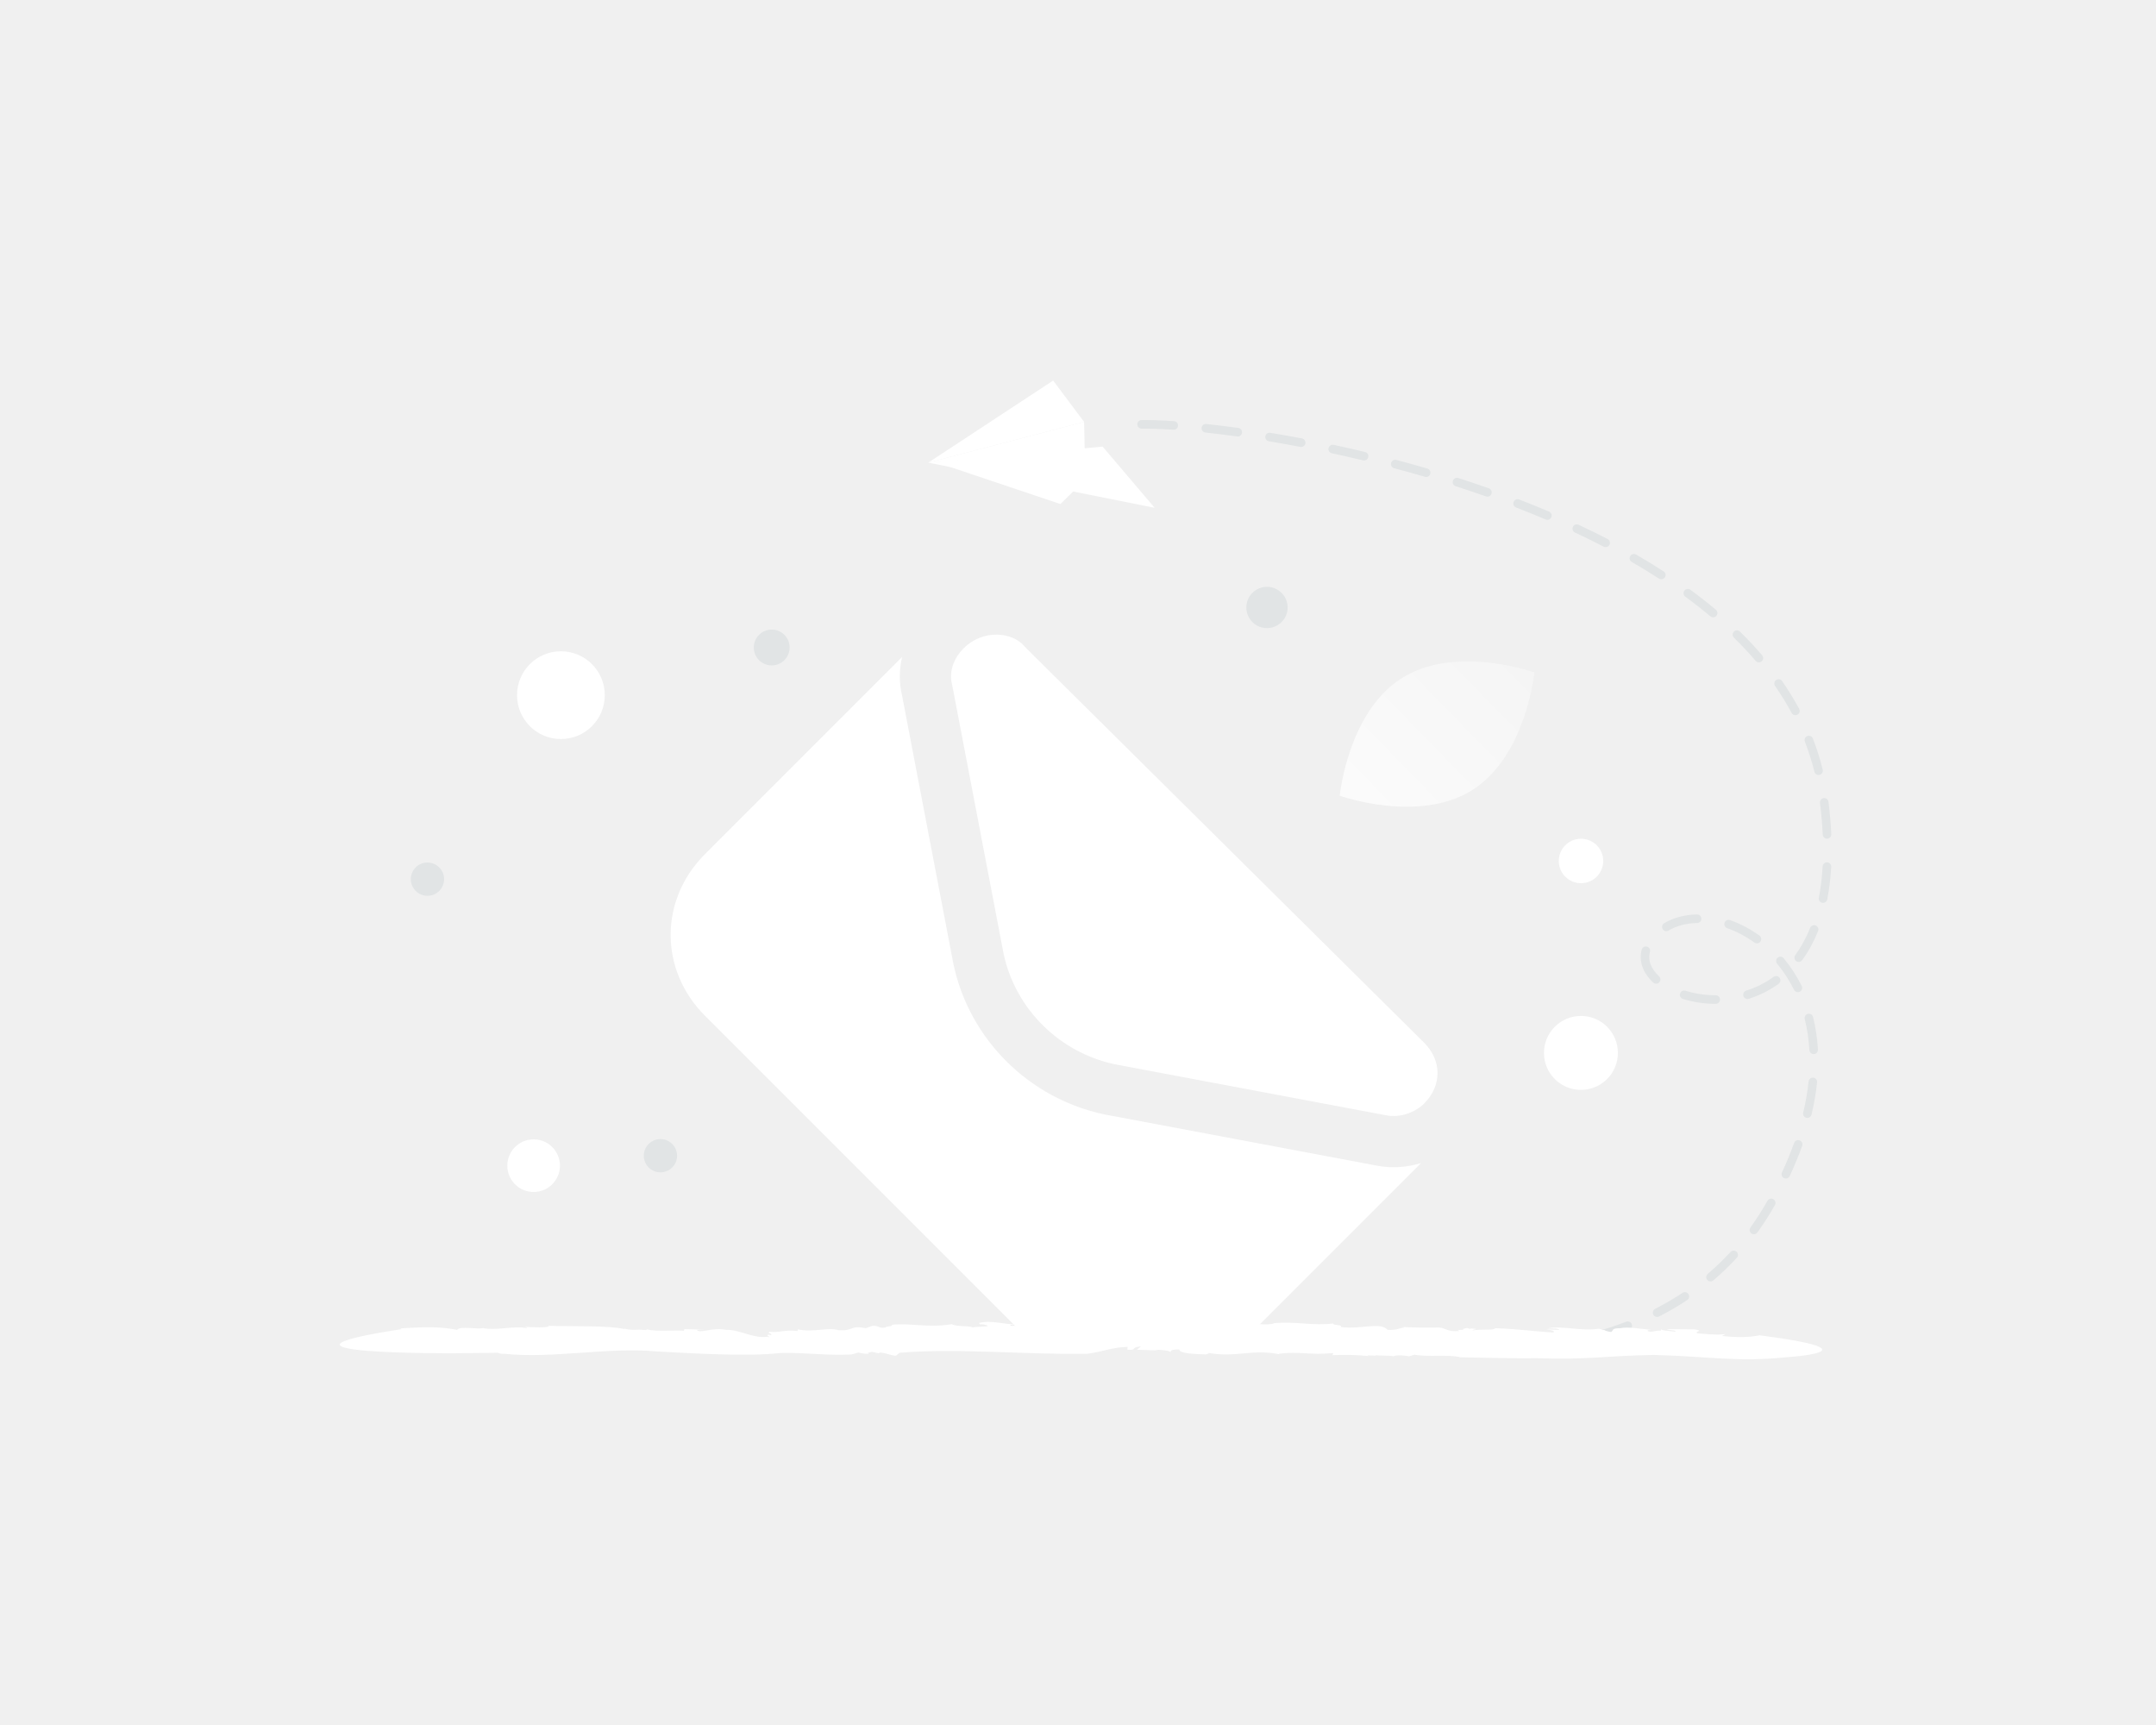
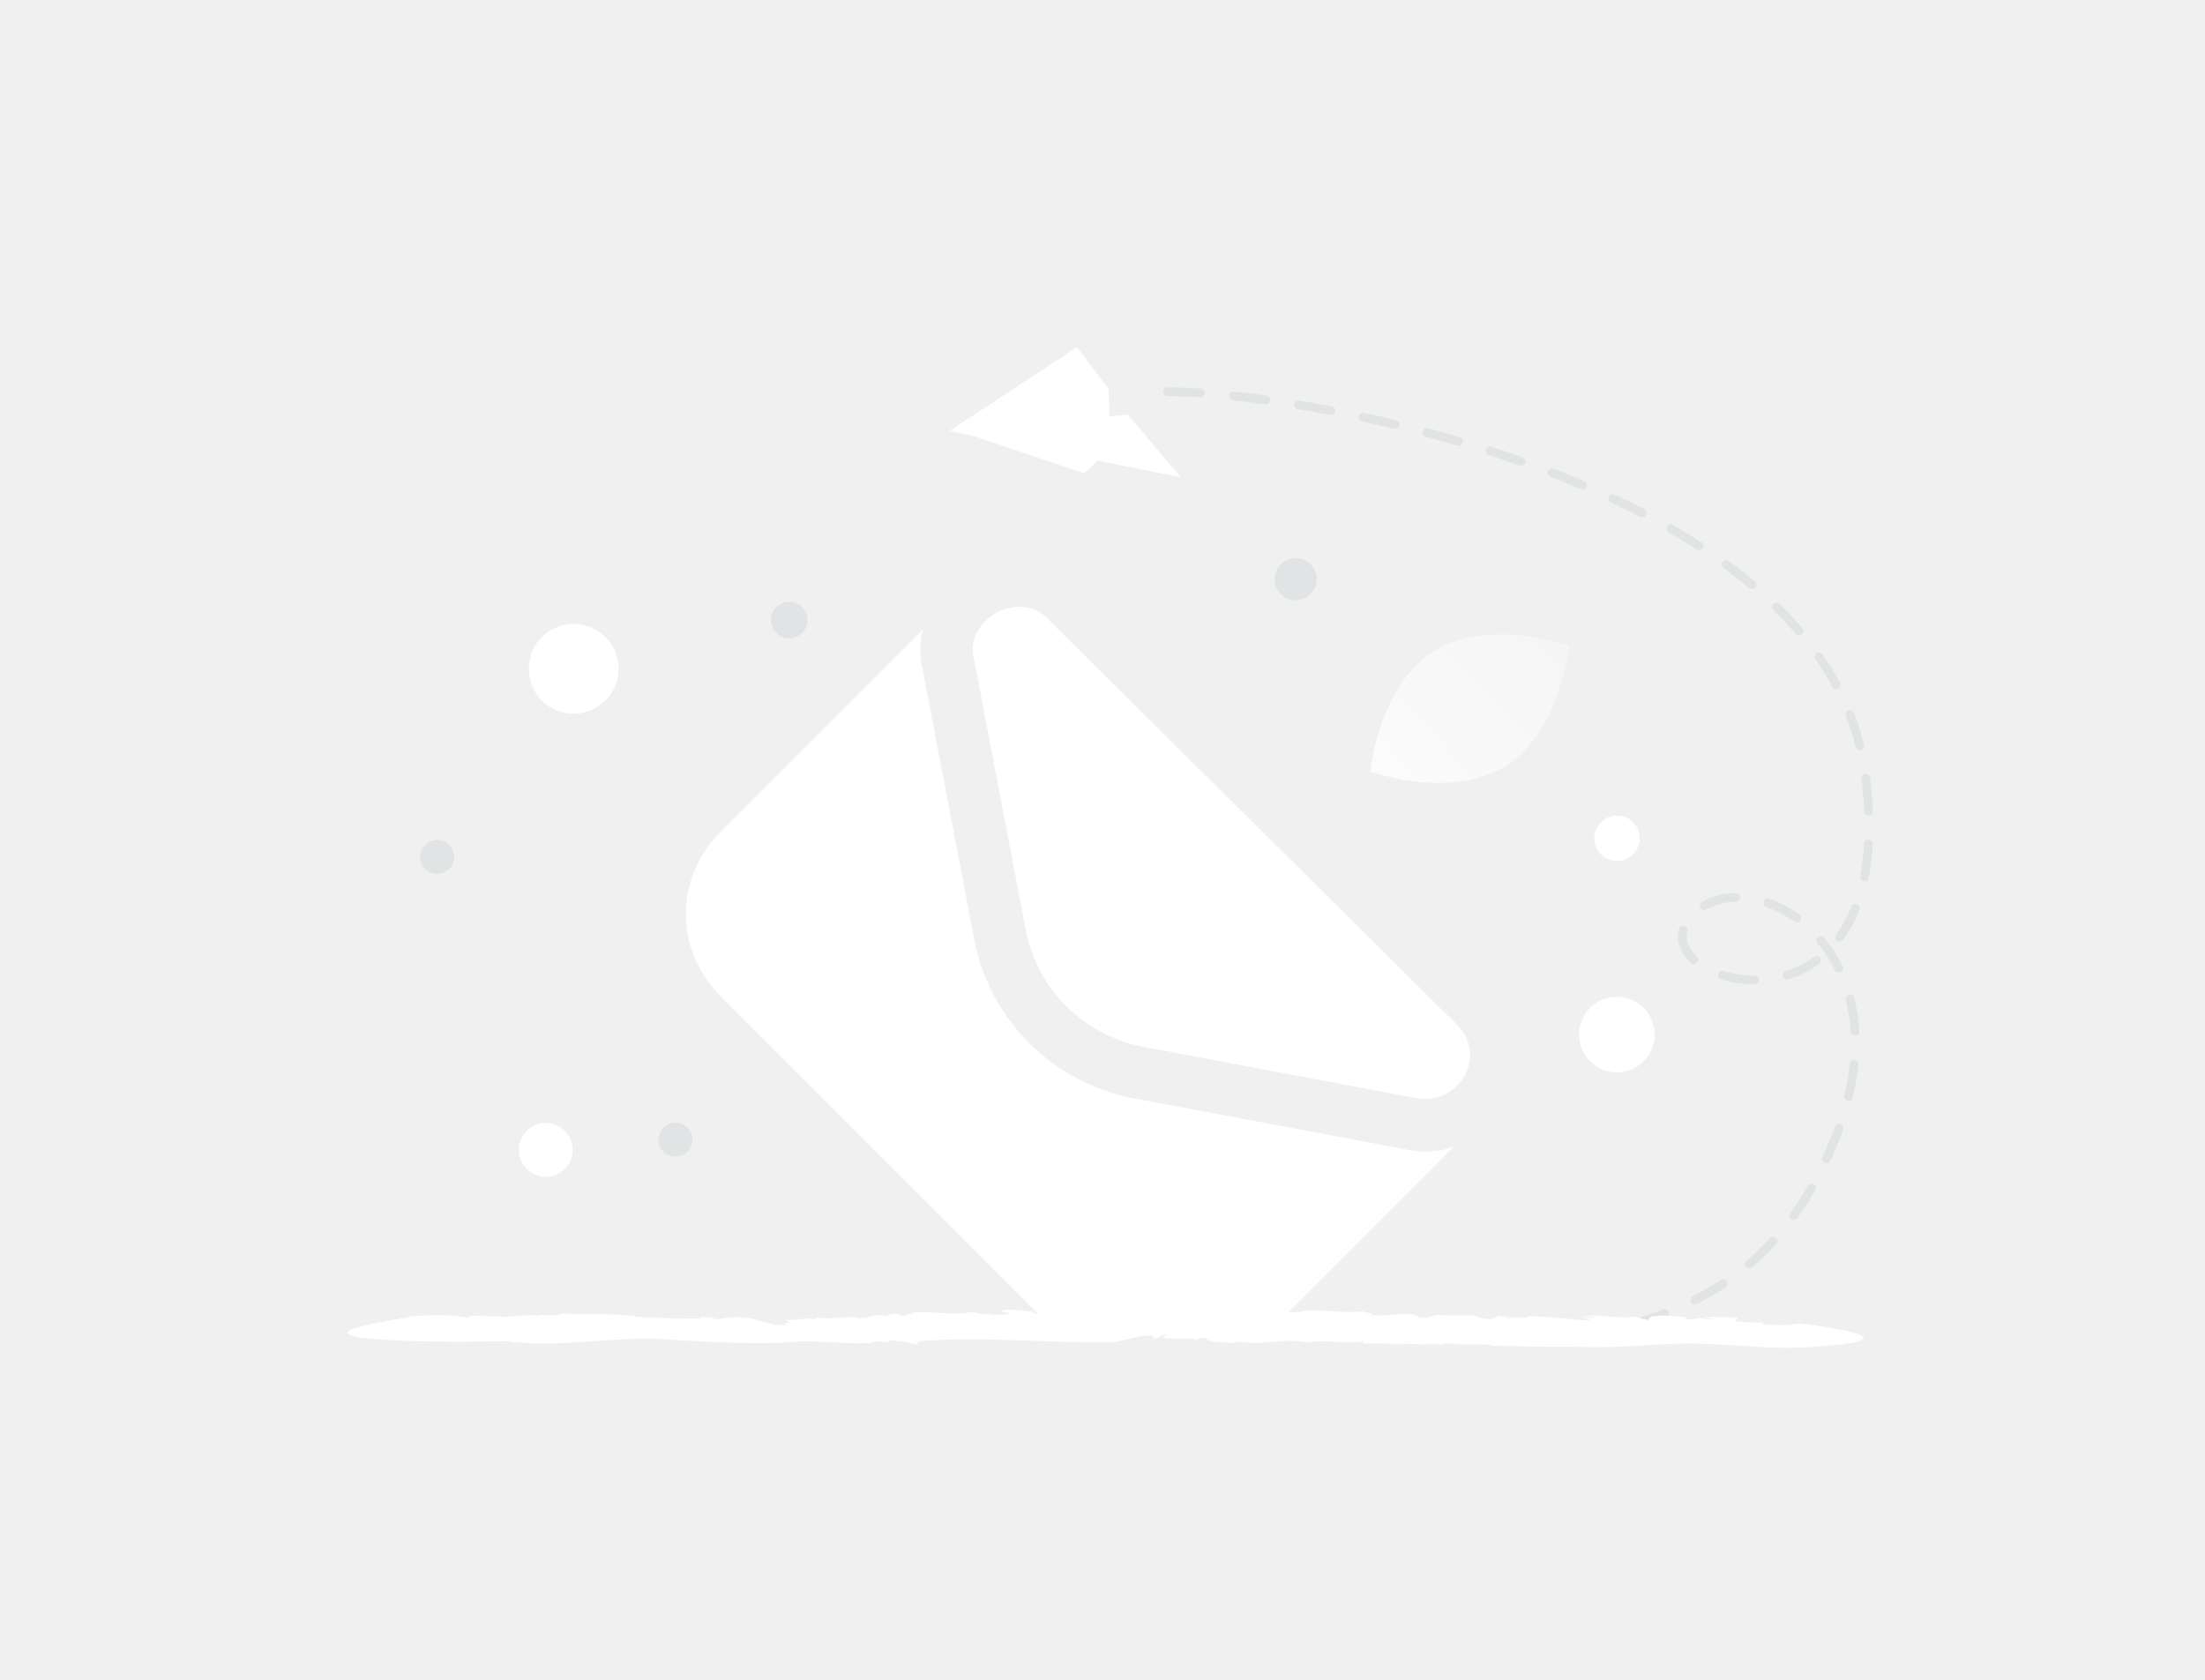
- <svg xmlns="http://www.w3.org/2000/svg" width="250" height="200" viewBox="0 0 462 308" fill="none">
+ <svg xmlns="http://www.w3.org/2000/svg" width="420" height="320" viewBox="0 0 462 308" fill="none">
  <path d="M315.527 138.454C304.013 145.748 287.084 139.687 287.084 139.687C287.084 139.687 288.835 121.803 300.357 114.516C311.872 107.222 328.794 113.275 328.794 113.275C328.794 113.275 327.042 131.159 315.527 138.454Z" fill="url(#paint0_linear_50_22)" />
  <path d="M287.237 256.286C287.022 256.201 286.846 256.038 286.746 255.829C286.645 255.621 286.627 255.382 286.695 255.16C286.762 254.939 286.911 254.751 287.111 254.634C287.311 254.517 287.548 254.48 287.774 254.531C290.004 255.041 292.248 255.489 294.503 255.873C294.622 255.893 294.735 255.937 294.837 256.002C294.939 256.066 295.028 256.15 295.097 256.249C295.167 256.347 295.216 256.459 295.243 256.576C295.269 256.694 295.272 256.816 295.252 256.935C295.21 257.175 295.075 257.389 294.876 257.529C294.677 257.67 294.431 257.727 294.19 257.686C291.901 257.296 289.622 256.842 287.358 256.325C287.318 256.313 287.277 256.302 287.237 256.286ZM300.851 258.636C300.643 258.555 300.471 258.4 300.367 258.202C300.264 258.003 300.237 257.773 300.291 257.556C300.345 257.339 300.477 257.148 300.661 257.021C300.845 256.894 301.069 256.838 301.292 256.864C303.57 257.135 305.864 257.351 308.116 257.505C308.359 257.522 308.585 257.635 308.745 257.818C308.905 258.002 308.987 258.241 308.971 258.484C308.955 258.727 308.843 258.954 308.659 259.115C308.476 259.275 308.236 259.357 307.993 259.341C305.707 259.187 303.381 258.967 301.073 258.692C300.997 258.681 300.923 258.662 300.851 258.636ZM314.618 259.556C314.418 259.478 314.251 259.332 314.147 259.143C314.043 258.955 314.008 258.736 314.049 258.524C314.09 258.313 314.204 258.123 314.37 257.986C314.537 257.85 314.747 257.777 314.962 257.78C317.244 257.809 319.526 257.77 321.806 257.662C321.926 257.656 322.047 257.674 322.16 257.715C322.274 257.756 322.378 257.819 322.467 257.9C322.557 257.982 322.629 258.08 322.68 258.189C322.731 258.298 322.76 258.416 322.766 258.537C322.789 259.045 322.398 259.475 321.891 259.5C319.619 259.61 317.281 259.649 314.937 259.616C314.828 259.617 314.719 259.597 314.618 259.556ZM328.394 258.889C328.236 258.829 328.099 258.726 327.996 258.593C327.893 258.46 327.829 258.301 327.811 258.133C327.797 258.013 327.807 257.892 327.841 257.776C327.874 257.66 327.93 257.552 328.005 257.457C328.08 257.363 328.173 257.284 328.279 257.226C328.384 257.167 328.5 257.13 328.62 257.117C330.918 256.852 333.189 256.506 335.372 256.09C335.491 256.067 335.613 256.068 335.731 256.092C335.849 256.117 335.962 256.164 336.061 256.232C336.161 256.301 336.246 256.388 336.312 256.489C336.378 256.59 336.423 256.704 336.445 256.823C336.491 257.062 336.44 257.31 336.303 257.512C336.166 257.714 335.955 257.853 335.716 257.899C333.433 258.334 331.136 258.683 328.827 258.948C328.68 258.96 328.532 258.94 328.394 258.889ZM341.926 256.278C341.792 256.227 341.672 256.145 341.575 256.038C341.478 255.932 341.409 255.804 341.371 255.665C341.306 255.43 341.337 255.178 341.457 254.965C341.577 254.753 341.777 254.596 342.012 254.53C344.198 253.919 346.355 253.205 348.474 252.391C348.702 252.304 348.955 252.311 349.178 252.41C349.4 252.51 349.574 252.693 349.662 252.92C349.843 253.394 349.606 253.925 349.132 254.111C346.959 254.945 344.747 255.676 342.505 256.302C342.315 256.357 342.111 256.349 341.926 256.278ZM354.762 251.31C354.549 251.23 354.375 251.072 354.273 250.868C354.163 250.65 354.144 250.397 354.219 250.165C354.295 249.933 354.46 249.74 354.678 249.63C356.693 248.601 358.649 247.461 360.537 246.213C360.637 246.146 360.75 246.1 360.869 246.077C360.987 246.053 361.109 246.054 361.227 246.078C361.346 246.102 361.458 246.149 361.558 246.216C361.659 246.284 361.745 246.37 361.811 246.471C361.946 246.675 361.994 246.923 361.946 247.163C361.897 247.402 361.756 247.612 361.552 247.748C359.607 249.035 357.591 250.212 355.513 251.272C355.397 251.33 355.271 251.363 355.141 251.369C355.012 251.376 354.883 251.356 354.762 251.31ZM366.209 243.701C366.06 243.643 365.929 243.548 365.828 243.424C365.728 243.3 365.661 243.153 365.635 242.996C365.608 242.838 365.623 242.677 365.678 242.527C365.733 242.377 365.825 242.244 365.947 242.141C367.665 240.676 369.294 239.108 370.823 237.445C370.905 237.356 371.003 237.285 371.112 237.234C371.222 237.183 371.34 237.154 371.461 237.149C371.582 237.144 371.702 237.163 371.815 237.204C371.929 237.245 372.033 237.309 372.122 237.39C372.211 237.472 372.283 237.571 372.333 237.68C372.384 237.789 372.413 237.908 372.418 238.029C372.423 238.149 372.405 238.27 372.363 238.383C372.322 238.496 372.258 238.6 372.177 238.689C370.597 240.408 368.915 242.028 367.138 243.542C366.866 243.767 366.51 243.816 366.209 243.701ZM375.512 233.592C375.38 233.542 375.262 233.462 375.167 233.359C375.071 233.255 375.001 233.131 374.961 232.997C374.92 232.862 374.912 232.719 374.935 232.581C374.959 232.442 375.014 232.311 375.096 232.197C376.416 230.362 377.633 228.455 378.742 226.485C378.801 226.379 378.88 226.286 378.975 226.211C379.07 226.137 379.179 226.082 379.295 226.049C379.412 226.017 379.533 226.008 379.653 226.023C379.773 226.038 379.889 226.076 379.994 226.137C380.099 226.196 380.192 226.276 380.267 226.371C380.341 226.466 380.396 226.575 380.429 226.691C380.461 226.808 380.47 226.93 380.456 227.05C380.441 227.17 380.403 227.286 380.344 227.391C379.201 229.422 377.947 231.387 376.586 233.279C376.465 233.44 376.295 233.558 376.101 233.615C375.908 233.672 375.701 233.664 375.512 233.592ZM382.358 221.652L382.297 221.629C382.188 221.578 382.089 221.506 382.008 221.417C381.926 221.328 381.863 221.224 381.821 221.11C381.78 220.997 381.761 220.876 381.767 220.756C381.772 220.635 381.801 220.517 381.852 220.407C382.809 218.346 383.675 216.245 384.447 214.108C384.486 213.992 384.548 213.884 384.628 213.792C384.709 213.7 384.807 213.625 384.917 213.572C385.028 213.518 385.147 213.487 385.27 213.481C385.392 213.474 385.514 213.492 385.629 213.533C385.745 213.575 385.85 213.639 385.941 213.722C386.031 213.805 386.103 213.905 386.154 214.016C386.205 214.127 386.233 214.248 386.237 214.37C386.24 214.493 386.22 214.615 386.175 214.729C386.002 215.214 385.815 215.711 385.627 216.204C384.979 217.887 384.275 219.548 383.516 221.185C383.417 221.394 383.243 221.558 383.028 221.645C382.814 221.731 382.575 221.734 382.358 221.652ZM386.964 208.668C386.756 208.587 386.585 208.434 386.481 208.237C386.378 208.039 386.349 207.811 386.401 207.594C386.942 205.334 387.33 203.088 387.551 200.923C387.576 200.68 387.696 200.458 387.884 200.304C388.073 200.15 388.315 200.077 388.557 200.101C388.677 200.113 388.794 200.149 388.9 200.207C389.006 200.264 389.1 200.342 389.176 200.436C389.252 200.53 389.308 200.638 389.343 200.753C389.377 200.869 389.388 200.99 389.375 201.11C389.143 203.358 388.742 205.681 388.182 208.022C388.126 208.259 387.977 208.464 387.769 208.592C387.561 208.719 387.311 208.759 387.074 208.702C387.041 208.693 387 208.682 386.964 208.668ZM388.311 194.991C388.146 194.927 388.003 194.817 387.898 194.674C387.794 194.531 387.733 194.361 387.723 194.184C387.592 191.897 387.26 189.663 386.73 187.548C386.67 187.311 386.707 187.061 386.832 186.852C386.957 186.642 387.16 186.491 387.396 186.431C387.513 186.401 387.635 186.395 387.754 186.413C387.874 186.43 387.988 186.471 388.092 186.533C388.195 186.595 388.286 186.676 388.357 186.773C388.429 186.87 388.481 186.98 388.511 187.097C389.069 189.322 389.419 191.67 389.558 194.076C389.565 194.196 389.548 194.317 389.509 194.431C389.469 194.545 389.407 194.65 389.327 194.74C389.246 194.83 389.149 194.904 389.04 194.956C388.931 195.009 388.813 195.039 388.693 195.046C388.557 195.057 388.429 195.036 388.311 194.991ZM360.557 183.208C360.339 183.125 360.161 182.961 360.06 182.75C359.958 182.54 359.941 182.299 360.011 182.076C360.084 181.843 360.246 181.648 360.463 181.535C360.679 181.422 360.931 181.399 361.164 181.472C363.198 182.11 365.451 182.446 367.678 182.443C367.918 182.449 368.146 182.549 368.314 182.721C368.482 182.893 368.576 183.124 368.575 183.365C368.575 183.605 368.481 183.836 368.312 184.008C368.144 184.18 367.915 184.279 367.675 184.284C365.263 184.287 362.821 183.92 360.61 183.229C360.593 183.219 360.571 183.214 360.557 183.208ZM354.567 179.916C354.458 179.873 354.358 179.811 354.271 179.732C352.014 177.627 351.133 175.117 351.796 172.668C351.86 172.433 352.014 172.233 352.225 172.111C352.436 171.99 352.686 171.957 352.921 172.02C353.038 172.051 353.147 172.105 353.242 172.179C353.338 172.253 353.418 172.345 353.478 172.45C353.538 172.555 353.576 172.671 353.591 172.79C353.606 172.91 353.598 173.032 353.566 173.148C352.957 175.404 354.292 177.243 355.519 178.389C355.674 178.534 355.775 178.728 355.803 178.939C355.831 179.15 355.785 179.364 355.672 179.544C355.56 179.725 355.388 179.861 355.187 179.928C354.985 179.996 354.766 179.992 354.567 179.916ZM374.132 183.19C374.002 183.14 373.885 183.062 373.79 182.961C373.695 182.859 373.624 182.737 373.583 182.604C373.511 182.371 373.534 182.119 373.647 181.903C373.76 181.687 373.953 181.524 374.186 181.451C376.288 180.793 378.27 179.797 380.053 178.503C380.151 178.431 380.262 178.38 380.379 178.352C380.496 178.324 380.618 178.319 380.737 178.338C380.857 178.357 380.971 178.399 381.074 178.462C381.177 178.525 381.266 178.608 381.337 178.706C381.408 178.804 381.459 178.915 381.487 179.032C381.515 179.15 381.52 179.272 381.501 179.391C381.482 179.511 381.439 179.625 381.376 179.728C381.313 179.831 381.23 179.921 381.132 179.992C379.189 181.404 377.028 182.49 374.734 183.206C374.532 183.273 374.318 183.261 374.132 183.19ZM384.927 181.722C384.712 181.64 384.536 181.479 384.433 181.273C383.448 179.275 382.231 177.401 380.807 175.688C380.73 175.596 380.671 175.489 380.636 175.373C380.6 175.258 380.587 175.137 380.598 175.017C380.609 174.897 380.643 174.78 380.699 174.673C380.756 174.566 380.832 174.471 380.925 174.394C381.018 174.317 381.124 174.259 381.239 174.223C381.354 174.187 381.475 174.174 381.595 174.184C381.715 174.195 381.832 174.23 381.939 174.285C382.045 174.341 382.14 174.418 382.217 174.51C383.732 176.335 385.028 178.331 386.079 180.457C386.304 180.911 386.12 181.466 385.663 181.691C385.422 181.805 385.157 181.81 384.927 181.722ZM356.74 168.653C356.579 168.59 356.439 168.483 356.335 168.345C356.232 168.206 356.169 168.041 356.155 167.868C356.141 167.695 356.176 167.522 356.256 167.369C356.335 167.215 356.457 167.086 356.606 166.998C358.644 165.81 361.012 165.18 363.643 165.129C363.764 165.127 363.884 165.149 363.996 165.193C364.108 165.237 364.211 165.303 364.298 165.386C364.384 165.47 364.454 165.57 364.502 165.681C364.55 165.792 364.575 165.911 364.577 166.031C364.579 166.152 364.558 166.272 364.514 166.384C364.47 166.497 364.404 166.599 364.32 166.686C364.236 166.773 364.136 166.842 364.026 166.891C363.915 166.939 363.796 166.965 363.675 166.967C361.363 167.012 359.296 167.555 357.532 168.585C357.413 168.656 357.281 168.698 357.144 168.71C357.007 168.722 356.869 168.702 356.74 168.653ZM385.111 175.244C385.035 175.214 384.963 175.175 384.896 175.129C384.798 175.058 384.716 174.968 384.653 174.864C384.59 174.761 384.548 174.646 384.53 174.526C384.512 174.407 384.517 174.284 384.546 174.167C384.575 174.049 384.627 173.939 384.699 173.841C385.95 172.133 387.023 170.17 387.883 168.011C387.973 167.786 388.147 167.606 388.368 167.509C388.589 167.412 388.84 167.406 389.065 167.491L389.076 167.495C389.303 167.586 389.484 167.762 389.58 167.986C389.676 168.21 389.679 168.463 389.589 168.69C388.669 170.994 387.523 173.094 386.178 174.928C386.059 175.09 385.891 175.209 385.698 175.266C385.505 175.324 385.299 175.316 385.111 175.244ZM376.16 171.266C376.086 171.236 376.017 171.199 375.952 171.153C374.108 169.828 372.134 168.787 370.108 168.073C369.878 167.991 369.691 167.821 369.586 167.601C369.481 167.381 369.468 167.128 369.55 166.898C369.59 166.784 369.652 166.68 369.733 166.59C369.814 166.5 369.911 166.427 370.02 166.375C370.129 166.323 370.248 166.293 370.368 166.286C370.489 166.28 370.61 166.298 370.723 166.338C372.911 167.111 375.044 168.233 377.026 169.661C377.438 169.959 377.532 170.53 377.237 170.945C376.986 171.289 376.54 171.411 376.16 171.266ZM390.32 162.586C390.119 162.508 389.951 162.362 389.847 162.172C389.742 161.983 389.708 161.763 389.75 161.551C390.158 159.457 390.433 157.194 390.566 154.829C390.58 154.586 390.69 154.357 390.872 154.195C391.054 154.032 391.292 153.948 391.536 153.96C391.78 153.975 392.007 154.085 392.17 154.267C392.332 154.449 392.416 154.688 392.402 154.931C392.266 157.381 391.981 159.724 391.553 161.9C391.507 162.14 391.368 162.351 391.166 162.488C390.964 162.624 390.716 162.675 390.476 162.629C390.423 162.62 390.371 162.606 390.32 162.586ZM391.172 148.847C391.006 148.783 390.862 148.672 390.757 148.527C390.653 148.382 390.592 148.211 390.584 148.032C390.477 145.759 390.281 143.491 389.994 141.233C389.964 140.991 390.032 140.747 390.181 140.554C390.33 140.361 390.55 140.235 390.791 140.203C391.033 140.173 391.277 140.241 391.47 140.39C391.662 140.54 391.788 140.759 391.819 141.001C392.115 143.393 392.319 145.726 392.419 147.944C392.426 148.097 392.395 148.248 392.329 148.386C392.262 148.523 392.163 148.642 392.039 148.732C391.916 148.821 391.772 148.879 391.62 148.899C391.469 148.919 391.315 148.901 391.172 148.847ZM389.364 135.193C389.225 135.14 389.101 135.054 389.003 134.942C388.904 134.831 388.835 134.697 388.799 134.552C388.258 132.36 387.577 130.205 386.76 128.1C386.671 127.873 386.676 127.619 386.775 127.395C386.873 127.172 387.056 126.996 387.283 126.907C387.395 126.863 387.515 126.842 387.636 126.844C387.757 126.846 387.876 126.873 387.986 126.921C388.097 126.97 388.197 127.039 388.28 127.127C388.364 127.214 388.429 127.317 388.473 127.429C389.319 129.609 390.024 131.841 390.584 134.111C390.624 134.274 390.619 134.445 390.569 134.605C390.518 134.765 390.426 134.909 390.3 135.02C390.175 135.131 390.021 135.206 389.856 135.237C389.691 135.267 389.521 135.252 389.364 135.193ZM384.403 122.38C384.198 122.301 384.028 122.151 383.924 121.956C382.849 119.965 381.663 118.036 380.372 116.177C380.303 116.078 380.255 115.967 380.229 115.849C380.203 115.731 380.201 115.609 380.222 115.49C380.244 115.371 380.289 115.257 380.354 115.156C380.419 115.054 380.504 114.967 380.604 114.898C381.019 114.608 381.593 114.708 381.881 115.128C383.212 117.043 384.434 119.031 385.541 121.084C385.599 121.191 385.634 121.307 385.647 121.427C385.659 121.548 385.647 121.669 385.613 121.785C385.578 121.9 385.521 122.008 385.444 122.102C385.368 122.195 385.273 122.273 385.167 122.33C385.051 122.393 384.922 122.43 384.791 122.438C384.659 122.447 384.527 122.427 384.403 122.38ZM244.302 60.979C244.129 60.913 243.98 60.796 243.875 60.644C243.77 60.492 243.713 60.312 243.711 60.127C243.71 59.883 243.805 59.649 243.975 59.475C244.146 59.301 244.379 59.201 244.622 59.198C246.615 59.183 248.953 59.263 251.58 59.438C251.7 59.446 251.818 59.477 251.926 59.531C252.034 59.584 252.131 59.659 252.21 59.75C252.29 59.84 252.35 59.946 252.389 60.06C252.427 60.175 252.443 60.296 252.435 60.416C252.418 60.659 252.306 60.886 252.123 61.047C251.939 61.208 251.7 61.289 251.456 61.273C248.877 61.105 246.579 61.024 244.635 61.042C244.521 61.042 244.408 61.02 244.302 60.979ZM376.579 111.06C376.436 111.006 376.31 110.916 376.211 110.799C374.734 109.076 373.182 107.418 371.559 105.831C371.473 105.746 371.404 105.646 371.356 105.535C371.309 105.424 371.284 105.305 371.283 105.184C371.282 105.063 371.305 104.944 371.35 104.832C371.395 104.72 371.462 104.618 371.546 104.532C371.63 104.446 371.731 104.377 371.841 104.329C371.952 104.282 372.071 104.257 372.192 104.255C372.312 104.254 372.432 104.276 372.544 104.321C372.656 104.367 372.757 104.433 372.843 104.518C374.503 106.144 376.093 107.841 377.607 109.604C377.74 109.759 377.817 109.954 377.826 110.159C377.836 110.363 377.777 110.564 377.659 110.731C377.541 110.898 377.371 111.021 377.176 111.081C376.98 111.141 376.77 111.133 376.579 111.06ZM258.059 61.817C257.87 61.745 257.71 61.611 257.604 61.438C257.499 61.265 257.454 61.062 257.476 60.86C257.488 60.74 257.525 60.623 257.582 60.517C257.64 60.411 257.718 60.318 257.812 60.242C257.906 60.166 258.014 60.109 258.13 60.076C258.246 60.042 258.368 60.031 258.488 60.045C260.696 60.281 263.006 60.565 265.356 60.892C265.475 60.909 265.59 60.949 265.695 61.01C265.799 61.072 265.89 61.153 265.962 61.249C266.035 61.345 266.088 61.455 266.118 61.572C266.149 61.689 266.156 61.811 266.139 61.93C266.122 62.05 266.082 62.165 266.021 62.27C265.96 62.374 265.879 62.465 265.783 62.538C265.687 62.611 265.577 62.664 265.46 62.695C265.343 62.725 265.221 62.732 265.101 62.716C262.834 62.401 260.563 62.121 258.287 61.876C258.209 61.866 258.132 61.846 258.059 61.817ZM366.768 101.407C366.673 101.371 366.585 101.319 366.506 101.253C364.762 99.791 362.969 98.387 361.132 97.042C360.936 96.898 360.805 96.682 360.768 96.441C360.73 96.201 360.79 95.955 360.933 95.758C361.077 95.562 361.292 95.43 361.533 95.392C361.773 95.355 362.019 95.414 362.215 95.557C364.086 96.925 365.912 98.355 367.688 99.843C367.855 99.983 367.967 100.177 368.004 100.392C368.041 100.606 368 100.827 367.89 101.014C367.78 101.202 367.606 101.344 367.401 101.416C367.196 101.488 366.972 101.485 366.768 101.407ZM271.714 63.696C271.501 63.614 271.326 63.456 271.223 63.253C271.12 63.05 271.096 62.816 271.156 62.596C271.215 62.377 271.355 62.187 271.546 62.064C271.738 61.941 271.968 61.893 272.193 61.93C274.437 62.3 276.728 62.708 279 63.142C279.24 63.188 279.451 63.328 279.588 63.529C279.725 63.731 279.776 63.978 279.731 64.218C279.685 64.457 279.547 64.669 279.345 64.806C279.144 64.944 278.896 64.996 278.656 64.951C276.406 64.524 274.151 64.122 271.891 63.748C271.831 63.736 271.771 63.718 271.714 63.696ZM285.252 66.275C285.047 66.197 284.877 66.047 284.773 65.854C284.669 65.661 284.637 65.436 284.685 65.222C284.737 64.983 284.881 64.775 285.086 64.643C285.291 64.51 285.54 64.465 285.778 64.516C288.028 64.999 290.295 65.513 292.52 66.049C292.638 66.076 292.749 66.127 292.847 66.198C292.945 66.269 293.028 66.358 293.091 66.462C293.154 66.565 293.196 66.679 293.214 66.799C293.232 66.918 293.227 67.04 293.198 67.157C293.141 67.394 292.992 67.599 292.785 67.727C292.577 67.854 292.327 67.894 292.09 67.837C289.863 67.303 287.629 66.795 285.39 66.312C285.343 66.306 285.296 66.293 285.252 66.275ZM355.668 93.258C355.61 93.235 355.553 93.207 355.5 93.173C353.582 91.938 351.635 90.749 349.66 89.608C349.449 89.487 349.295 89.286 349.232 89.051C349.169 88.816 349.201 88.565 349.322 88.354C349.382 88.249 349.463 88.157 349.558 88.083C349.654 88.009 349.764 87.955 349.88 87.924C349.997 87.892 350.119 87.884 350.239 87.9C350.359 87.915 350.474 87.955 350.579 88.015C352.583 89.168 354.557 90.373 356.499 91.628C356.704 91.76 356.847 91.969 356.899 92.207C356.95 92.445 356.905 92.694 356.773 92.899C356.657 93.075 356.484 93.207 356.284 93.272C356.083 93.338 355.866 93.333 355.668 93.258ZM298.654 69.491C298.442 69.409 298.268 69.252 298.165 69.05C298.062 68.848 298.037 68.615 298.095 68.395C298.157 68.16 298.31 67.959 298.521 67.836C298.731 67.714 298.982 67.68 299.217 67.742C301.445 68.332 303.665 68.951 305.876 69.597C306.108 69.668 306.302 69.828 306.416 70.041C306.531 70.254 306.557 70.504 306.489 70.736C306.421 70.968 306.265 71.165 306.053 71.282C305.842 71.4 305.592 71.43 305.359 71.365C303.162 70.724 300.957 70.11 298.744 69.522C298.716 69.511 298.682 69.502 298.654 69.491ZM343.738 86.366C343.705 86.354 343.674 86.341 343.643 86.325C341.613 85.275 339.563 84.267 337.493 83.301C337.383 83.25 337.285 83.177 337.203 83.088C337.122 82.999 337.059 82.894 337.018 82.781C336.977 82.667 336.959 82.546 336.965 82.425C336.971 82.305 337.001 82.186 337.053 82.077C337.104 81.968 337.176 81.869 337.265 81.787C337.354 81.706 337.458 81.642 337.572 81.601C337.686 81.56 337.806 81.542 337.927 81.548C338.048 81.553 338.166 81.583 338.275 81.635C340.366 82.614 342.438 83.634 344.49 84.692C344.706 84.805 344.869 84.998 344.943 85.231C345.017 85.463 344.995 85.715 344.883 85.931C344.779 86.132 344.605 86.287 344.394 86.367C344.182 86.448 343.949 86.447 343.738 86.366ZM311.876 73.355C311.657 73.271 311.478 73.106 311.377 72.894C311.275 72.681 311.259 72.439 311.33 72.215C311.405 71.983 311.568 71.79 311.784 71.678C312 71.567 312.252 71.545 312.484 71.619C314.679 72.323 316.864 73.057 319.039 73.822C319.268 73.905 319.455 74.075 319.56 74.295C319.665 74.515 319.68 74.767 319.6 74.997C319.52 75.227 319.352 75.416 319.132 75.522C318.913 75.628 318.66 75.642 318.43 75.562C316.271 74.802 314.102 74.073 311.922 73.377C311.908 73.368 311.894 73.363 311.876 73.355ZM331.262 80.522L331.229 80.509C329.124 79.615 327.004 78.757 324.87 77.936C324.642 77.847 324.459 77.672 324.36 77.449C324.262 77.226 324.255 76.973 324.343 76.745C324.386 76.632 324.451 76.529 324.534 76.442C324.617 76.355 324.716 76.285 324.826 76.236C324.937 76.187 325.055 76.16 325.176 76.157C325.296 76.154 325.416 76.175 325.528 76.218L325.532 76.219C327.685 77.049 329.823 77.916 331.947 78.818C332.058 78.865 332.159 78.934 332.243 79.02C332.328 79.106 332.394 79.208 332.439 79.32C332.484 79.431 332.507 79.551 332.506 79.671C332.504 79.792 332.479 79.911 332.432 80.022C332.339 80.241 332.166 80.415 331.948 80.508C331.729 80.601 331.483 80.606 331.262 80.522Z" fill="#E1E4E5" />
  <path fill-rule="evenodd" clip-rule="evenodd" d="M219.546 107.694C216.904 104.549 210.64 103.999 206.544 108.059C203.899 110.682 203.464 113.667 203.989 115.749C204.015 115.851 204.038 115.955 204.058 116.06L215.079 173.668C217.642 185.407 226.967 194.676 238.869 197.229L296.982 208.155L296.997 208.158L297.035 208.165C300.053 208.764 303.271 207.531 305.145 205.673C308.999 201.853 308.999 196.403 305.145 192.583L219.884 108.059C219.766 107.942 219.653 107.82 219.546 107.694ZM193.301 109.97L151.078 152.193C141.251 162.019 141.251 177.019 151.078 186.845L217.678 253.446C219.821 255.588 223.294 255.588 225.437 253.446C225.501 253.381 225.563 253.316 225.623 253.25L230.638 258.21L234.734 255.178L258.916 257.11L261.602 254.126C263.758 255.989 267.019 255.897 269.065 253.851L304.515 218.401C301.542 219.312 298.259 219.589 294.93 218.934L236.776 208.001C236.733 207.993 236.691 207.984 236.649 207.975C220.515 204.548 207.811 191.979 204.341 175.924C204.331 175.882 204.323 175.839 204.314 175.796L193.308 118.262C192.672 115.629 192.647 112.784 193.301 109.97Z" fill="white" />
  <path d="M232.31 59.596L232.442 65.814L198.92 68.32L232.31 59.596Z" fill="white" />
  <path d="M231.728 72.768L227.23 77.191L200.427 68.183L231.728 72.768Z" fill="white" />
  <path d="M198.92 68.32L247.416 77.994L236.28 64.895L198.92 68.32Z" fill="white" />
  <path d="M232.31 59.596L198.92 68.321L225.674 50.739L232.31 59.596ZM354.439 259.506C343.549 259.709 340.667 260.57 329.361 260.216C323.977 260.266 318.229 260.114 312.965 260.013C310.462 259.354 306.061 260.013 303.093 259.456L301.953 259.81C300.936 259.608 299.744 259.506 298.709 259.709L298.778 259.81C297.259 259.557 295.533 259.709 294.791 259.557L294.86 259.658L293.013 259.608L293.324 259.759C290.666 259.456 287.939 259.456 285.523 259.557L285.73 259.101C280.57 259.608 278.688 258.695 274.045 259.253L274.114 259.354C268.229 258.189 264.829 260.165 258.771 259.05C259.53 259.203 258.443 259.253 258.512 259.405C255.716 259.304 252.747 259.203 252.695 258.341C250.659 258.341 251.039 258.594 250.78 258.949C250.797 258.594 249.019 258.392 247.431 258.392L248.156 258.544L243.6 258.392L244.497 257.682C242.081 257.885 243.876 258.544 241.58 258.392L241.615 257.784C238.284 257.885 236.316 258.797 233.089 259.253C219.661 259.506 205.232 257.986 192.754 259.05L192.202 259.506C191.96 260.165 188.749 258.544 188.283 259.152L186.834 258.848C186.419 258.949 185.556 259.101 186.281 259.253C184.935 259.304 184.901 259.152 183.934 258.999L182.484 259.405C177.186 259.709 172.681 258.949 167.106 259.101C160.41 259.912 147.793 259.152 140.527 258.746C130.31 257.784 118.435 260.368 107.976 259.253C107.631 259.354 106.751 259.152 106.768 259.05L97.189 259.152C97.189 259.152 50.778 259.405 86.039 253.984L85.797 253.832C91.044 253.477 94.341 253.427 97.948 254.136C98.518 253.274 102.246 254.034 103.471 253.781L103.35 253.73C106.544 254.389 109.926 253.173 113.016 253.781C112.895 253.73 112.826 253.477 112.118 253.477C114.362 253.578 117.434 253.781 117.607 253.274C122.974 253.427 130.448 253.173 133.882 253.984L133.641 253.832C135.591 254.389 136.177 253.933 138.37 254.187C138.491 254.136 138.646 254.085 138.611 254.034C140.751 254.592 144.842 254.136 146.55 254.338L146.654 253.984L150.9 254.085L149.312 254.136C149.865 255.048 152.522 253.528 155.594 254.136C158.477 254.034 161.446 256.061 164.431 255.605C165.864 256.061 163.171 254.896 165.311 255.251C165.381 254.744 164.31 254.946 164.863 254.541C166.951 254.794 168.297 254.034 170.886 254.389L170.99 254.034C174.355 254.744 177.341 253.528 179.585 254.187C183.054 254.491 181.915 253.072 185.539 253.781L186.955 253.274C188.508 253.173 188.059 253.882 189.785 253.629C189.682 253.325 191.96 253.376 190.942 253.072C194.825 252.565 198.829 253.781 203.955 252.92C205.06 253.528 207.648 253.173 208.477 253.629C208.615 253.376 213.638 253.578 210.755 252.97C210.514 252.919 210.065 252.92 210.1 253.021L209.754 252.666C212.671 251.957 215.053 253.072 217.952 252.92C217.09 253.021 215.95 253.021 216.71 253.274L219.402 253.224L218.85 252.92L222.854 252.717L222.302 253.123C224.252 252.92 224.942 252.261 227.152 252.818C228.153 253.123 225.305 253.325 227.359 253.477C229.982 253.224 233.9 252.818 237.231 252.717C236.92 253.173 237.818 253.123 238.75 253.224L238.854 252.869C242.392 253.376 240.148 252.059 243.669 252.464L243.358 252.21L244.29 253.021C247.466 253.781 245.999 252.261 249.52 253.274C248.122 253.224 248.864 254.085 250.573 253.933L250.141 253.578C251.09 253.68 251.401 253.832 252.04 253.73C251.47 253.528 251.746 253.224 253.144 253.274L252.212 252.818L254.853 253.477C256.889 253.072 260.117 253.578 260.963 253.072C260.963 253.072 265.347 252.818 266.348 253.376C265.467 253.021 267.884 252.869 267.193 252.464C268.333 252.869 271.681 253.173 273.027 252.768L272.768 252.717C277.739 252.261 281.26 253.325 285.713 252.768C285.506 253.224 287.87 252.97 287.283 253.528C291.892 254.085 295.688 252.363 297.363 254.136C299.468 254.237 299.848 253.73 300.936 253.629L300.435 253.528C304.37 253.68 305.509 253.68 308.426 253.629C309.876 253.781 310.117 254.592 312.723 254.389C311.878 254.085 312.948 254.136 313.914 254.136C313.293 254.085 313.103 253.984 314.381 253.73C314.553 253.832 314.846 253.882 315.105 253.933C315.123 253.933 315.174 253.882 315.14 253.832C316.762 253.933 316.486 254.034 315.727 254.085C315.761 254.136 315.709 254.187 315.468 254.288C317.159 253.882 320.18 254.338 320.387 253.781C325.288 253.933 328.792 254.491 332.865 254.693C333.331 254.389 332.365 254.136 331.191 254.034L334.091 254.136C334.073 253.73 332.433 253.882 331.536 253.832C334.988 253.173 338.647 254.491 342.686 253.882L343.531 254.187L343.773 254.136C343.756 254.288 344.67 254.541 345.257 254.592C345.827 254.237 345.223 253.781 347.225 253.781C348.813 253.427 351.712 253.933 353.783 254.136C352.661 254.187 353.024 254.389 353.507 254.541C354.508 254.541 355.078 254.187 355.855 254.338L355.958 253.882C355.561 254.338 358.564 254.389 358.944 254.541C359.514 254.187 357.391 254.237 357.149 253.984C361.153 254.034 359.151 253.983 363.172 254.034C365.313 254.389 362.776 254.491 363.811 254.896C365.692 254.997 367.539 255.301 369.714 255.048L369.023 255.453C372.579 255.807 374.702 255.757 377.084 255.301C403.525 258.746 382.658 260.013 382.658 260.013C372.199 261.077 366.832 259.861 354.439 259.506Z" fill="white" />
  <path d="M341.168 157.798C338.89 159.114 335.977 158.333 334.662 156.055C333.346 153.777 334.127 150.864 336.405 149.548C338.683 148.233 341.597 149.014 342.912 151.292C344.227 153.57 343.447 156.483 341.168 157.798Z" fill="white" />
  <path d="M114.349 213.316C117.464 213.316 119.99 215.841 119.99 218.956C119.99 222.071 117.464 224.597 114.349 224.597C111.234 224.597 108.709 222.071 108.709 218.956C108.709 215.841 111.234 213.316 114.349 213.316Z" fill="white" />
  <path d="M165.365 104.094C163.244 104.094 161.525 105.813 161.525 107.935C161.525 110.056 163.244 111.775 165.365 111.775C167.487 111.775 169.206 110.056 169.206 107.935C169.206 105.813 167.487 104.094 165.365 104.094Z" fill="#E1E4E5" />
  <path d="M141.523 213.257C139.553 213.257 137.957 214.853 137.957 216.823C137.957 218.793 139.553 220.389 141.523 220.389C143.493 220.389 145.089 218.793 145.089 216.823C145.089 214.853 143.493 213.257 141.523 213.257Z" fill="#E1E4E5" />
  <path d="M91.597 154.004C89.627 154.004 88.03 155.6 88.03 157.57C88.03 159.54 89.627 161.136 91.597 161.136C93.566 161.136 95.163 159.54 95.163 157.57C95.163 155.6 93.566 154.004 91.597 154.004Z" fill="#E1E4E5" />
  <path d="M120.195 108.741C125.388 108.741 129.598 112.95 129.598 118.143C129.598 123.337 125.388 127.546 120.195 127.546C115.002 127.546 110.792 123.337 110.792 118.143C110.792 112.95 115.002 108.741 120.195 108.741Z" fill="white" />
  <path d="M268.369 102.485C270.096 104.212 272.896 104.212 274.623 102.485C276.35 100.758 276.35 97.958 274.623 96.231C272.896 94.504 270.096 94.504 268.369 96.231C266.642 97.958 266.642 100.758 268.369 102.485Z" fill="#E1E4E5" />
  <path d="M333.171 200.4C330.077 197.306 330.077 192.29 333.171 189.196C336.265 186.103 341.281 186.103 344.374 189.196C347.468 192.29 347.468 197.306 344.374 200.4C341.281 203.493 336.265 203.493 333.171 200.4Z" fill="white" />
  <defs>
    <linearGradient id="paint0_linear_50_22" x1="270.856" y1="162.122" x2="362.739" y2="72.414" gradientUnits="userSpaceOnUse">
      <stop stop-color="white" />
      <stop offset="1" stop-color="#EEEEEE" />
    </linearGradient>
  </defs>
</svg>
